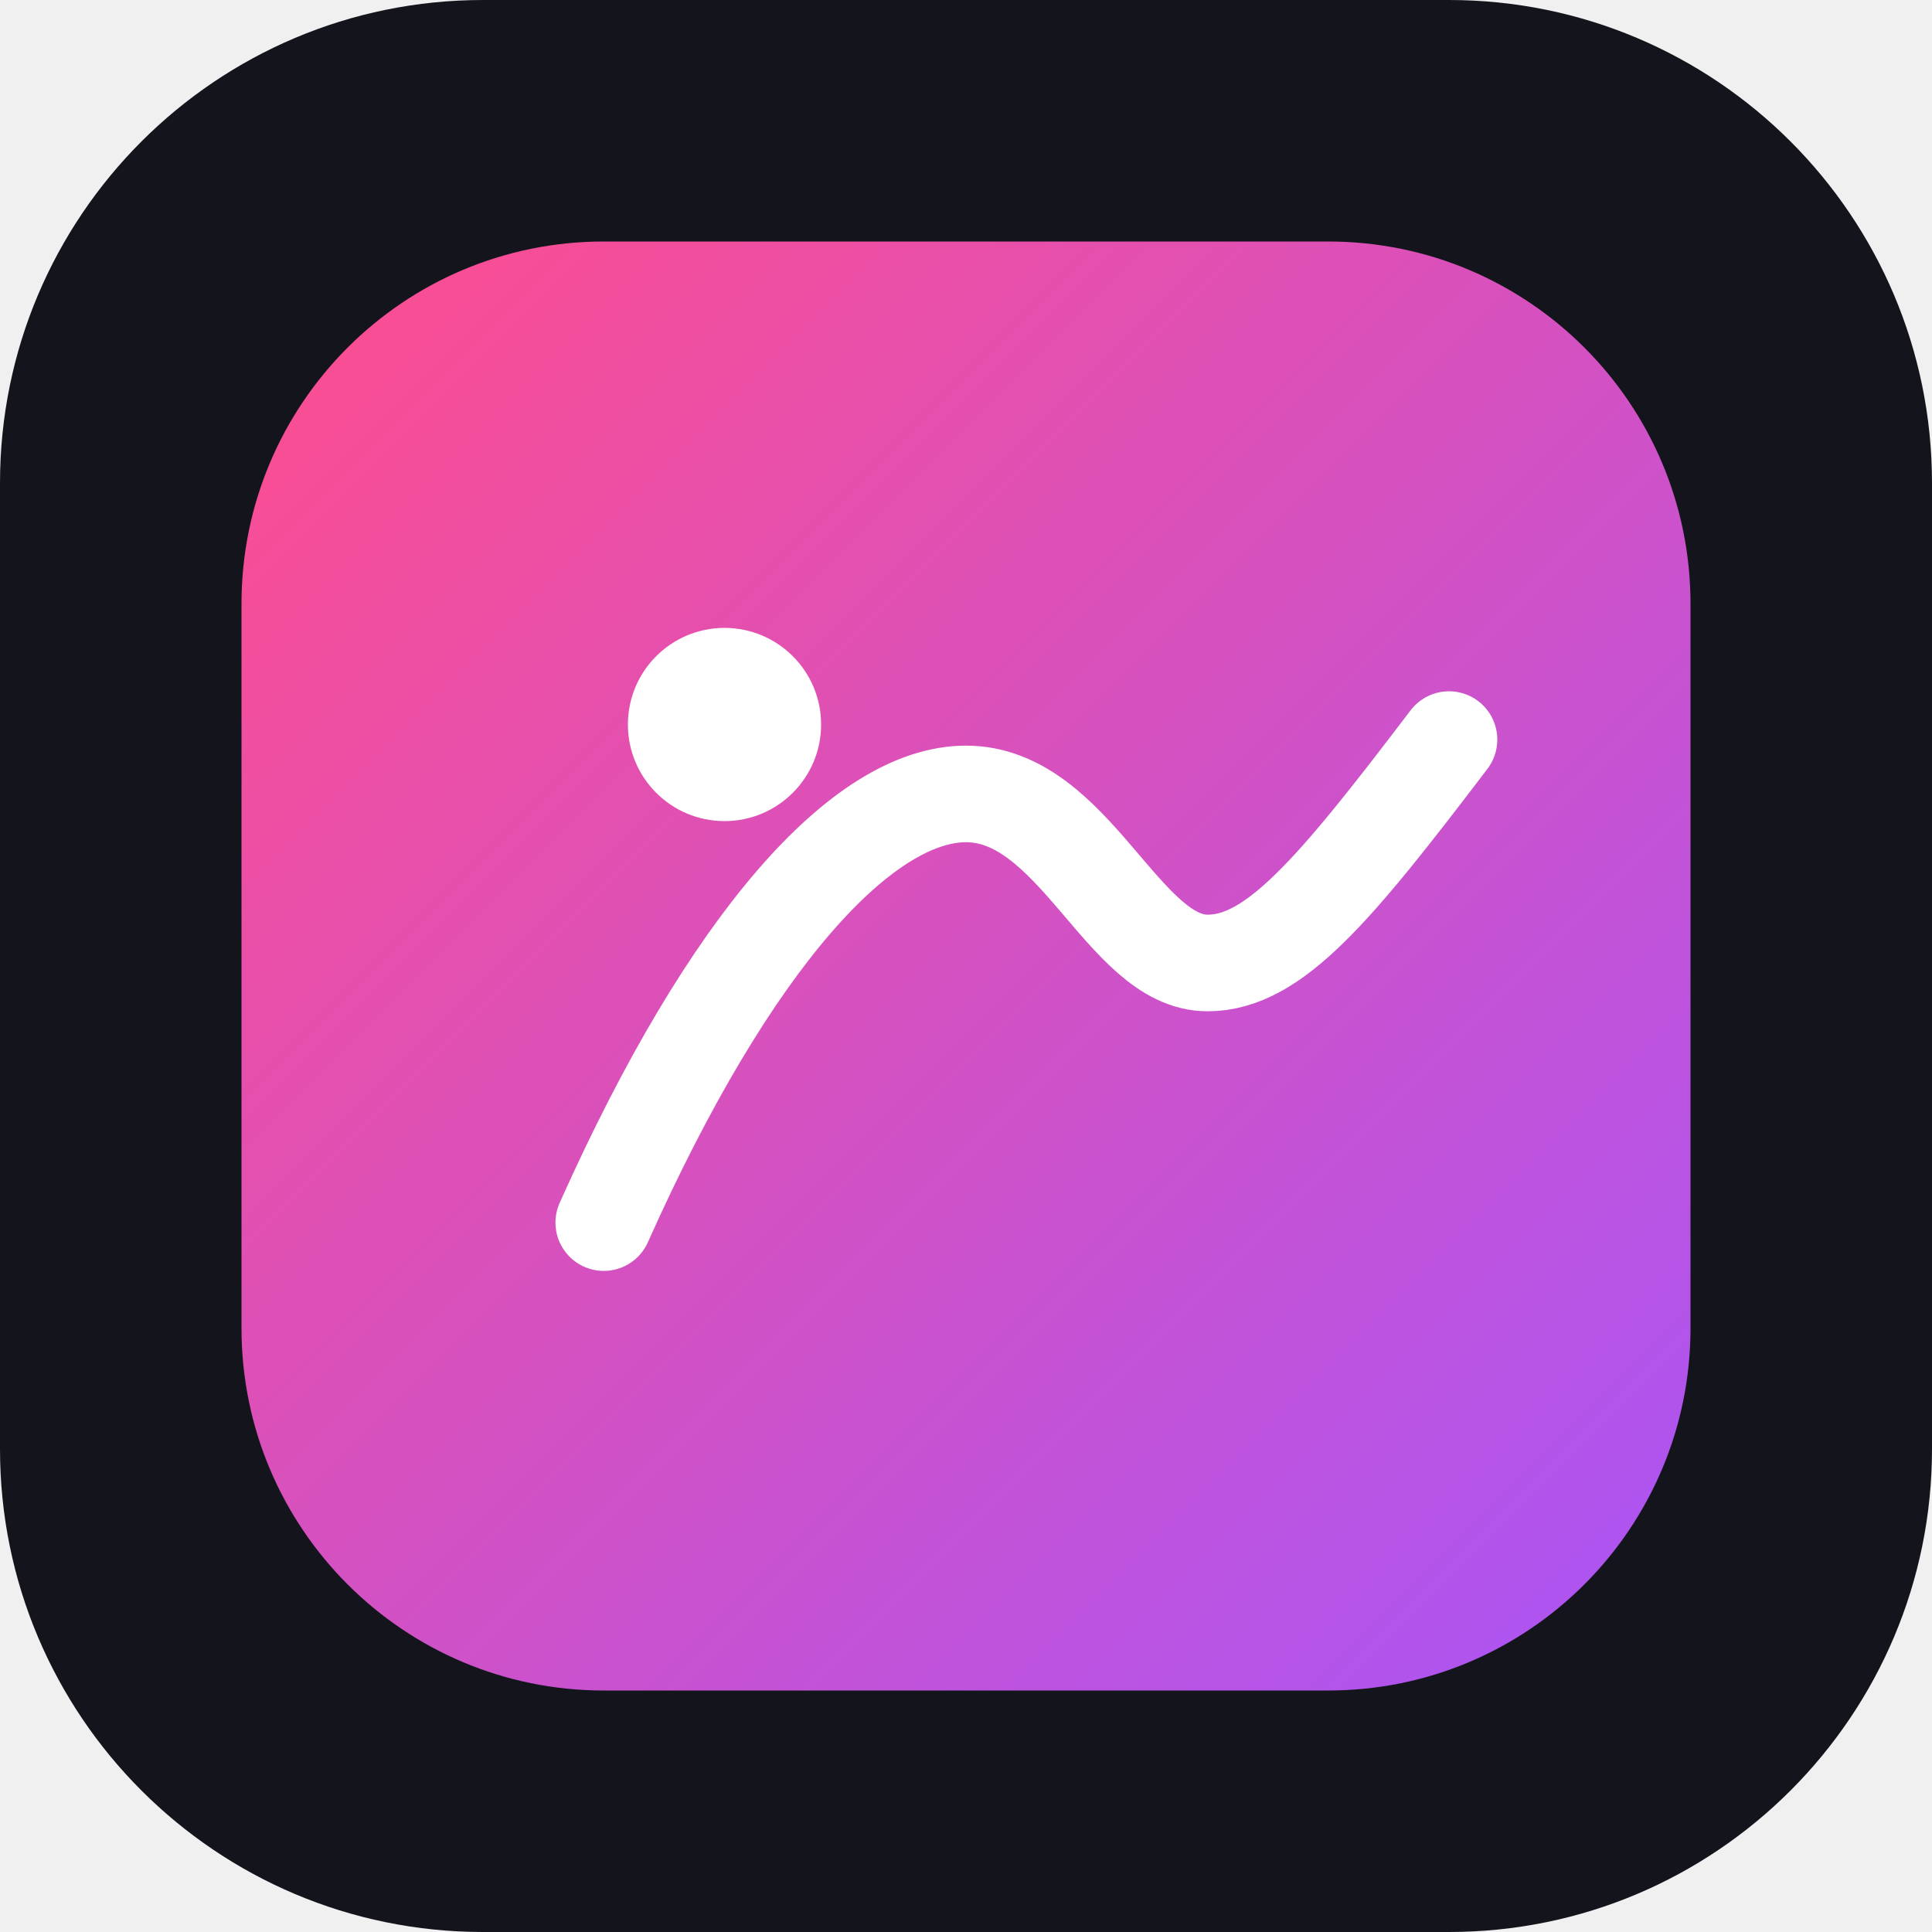
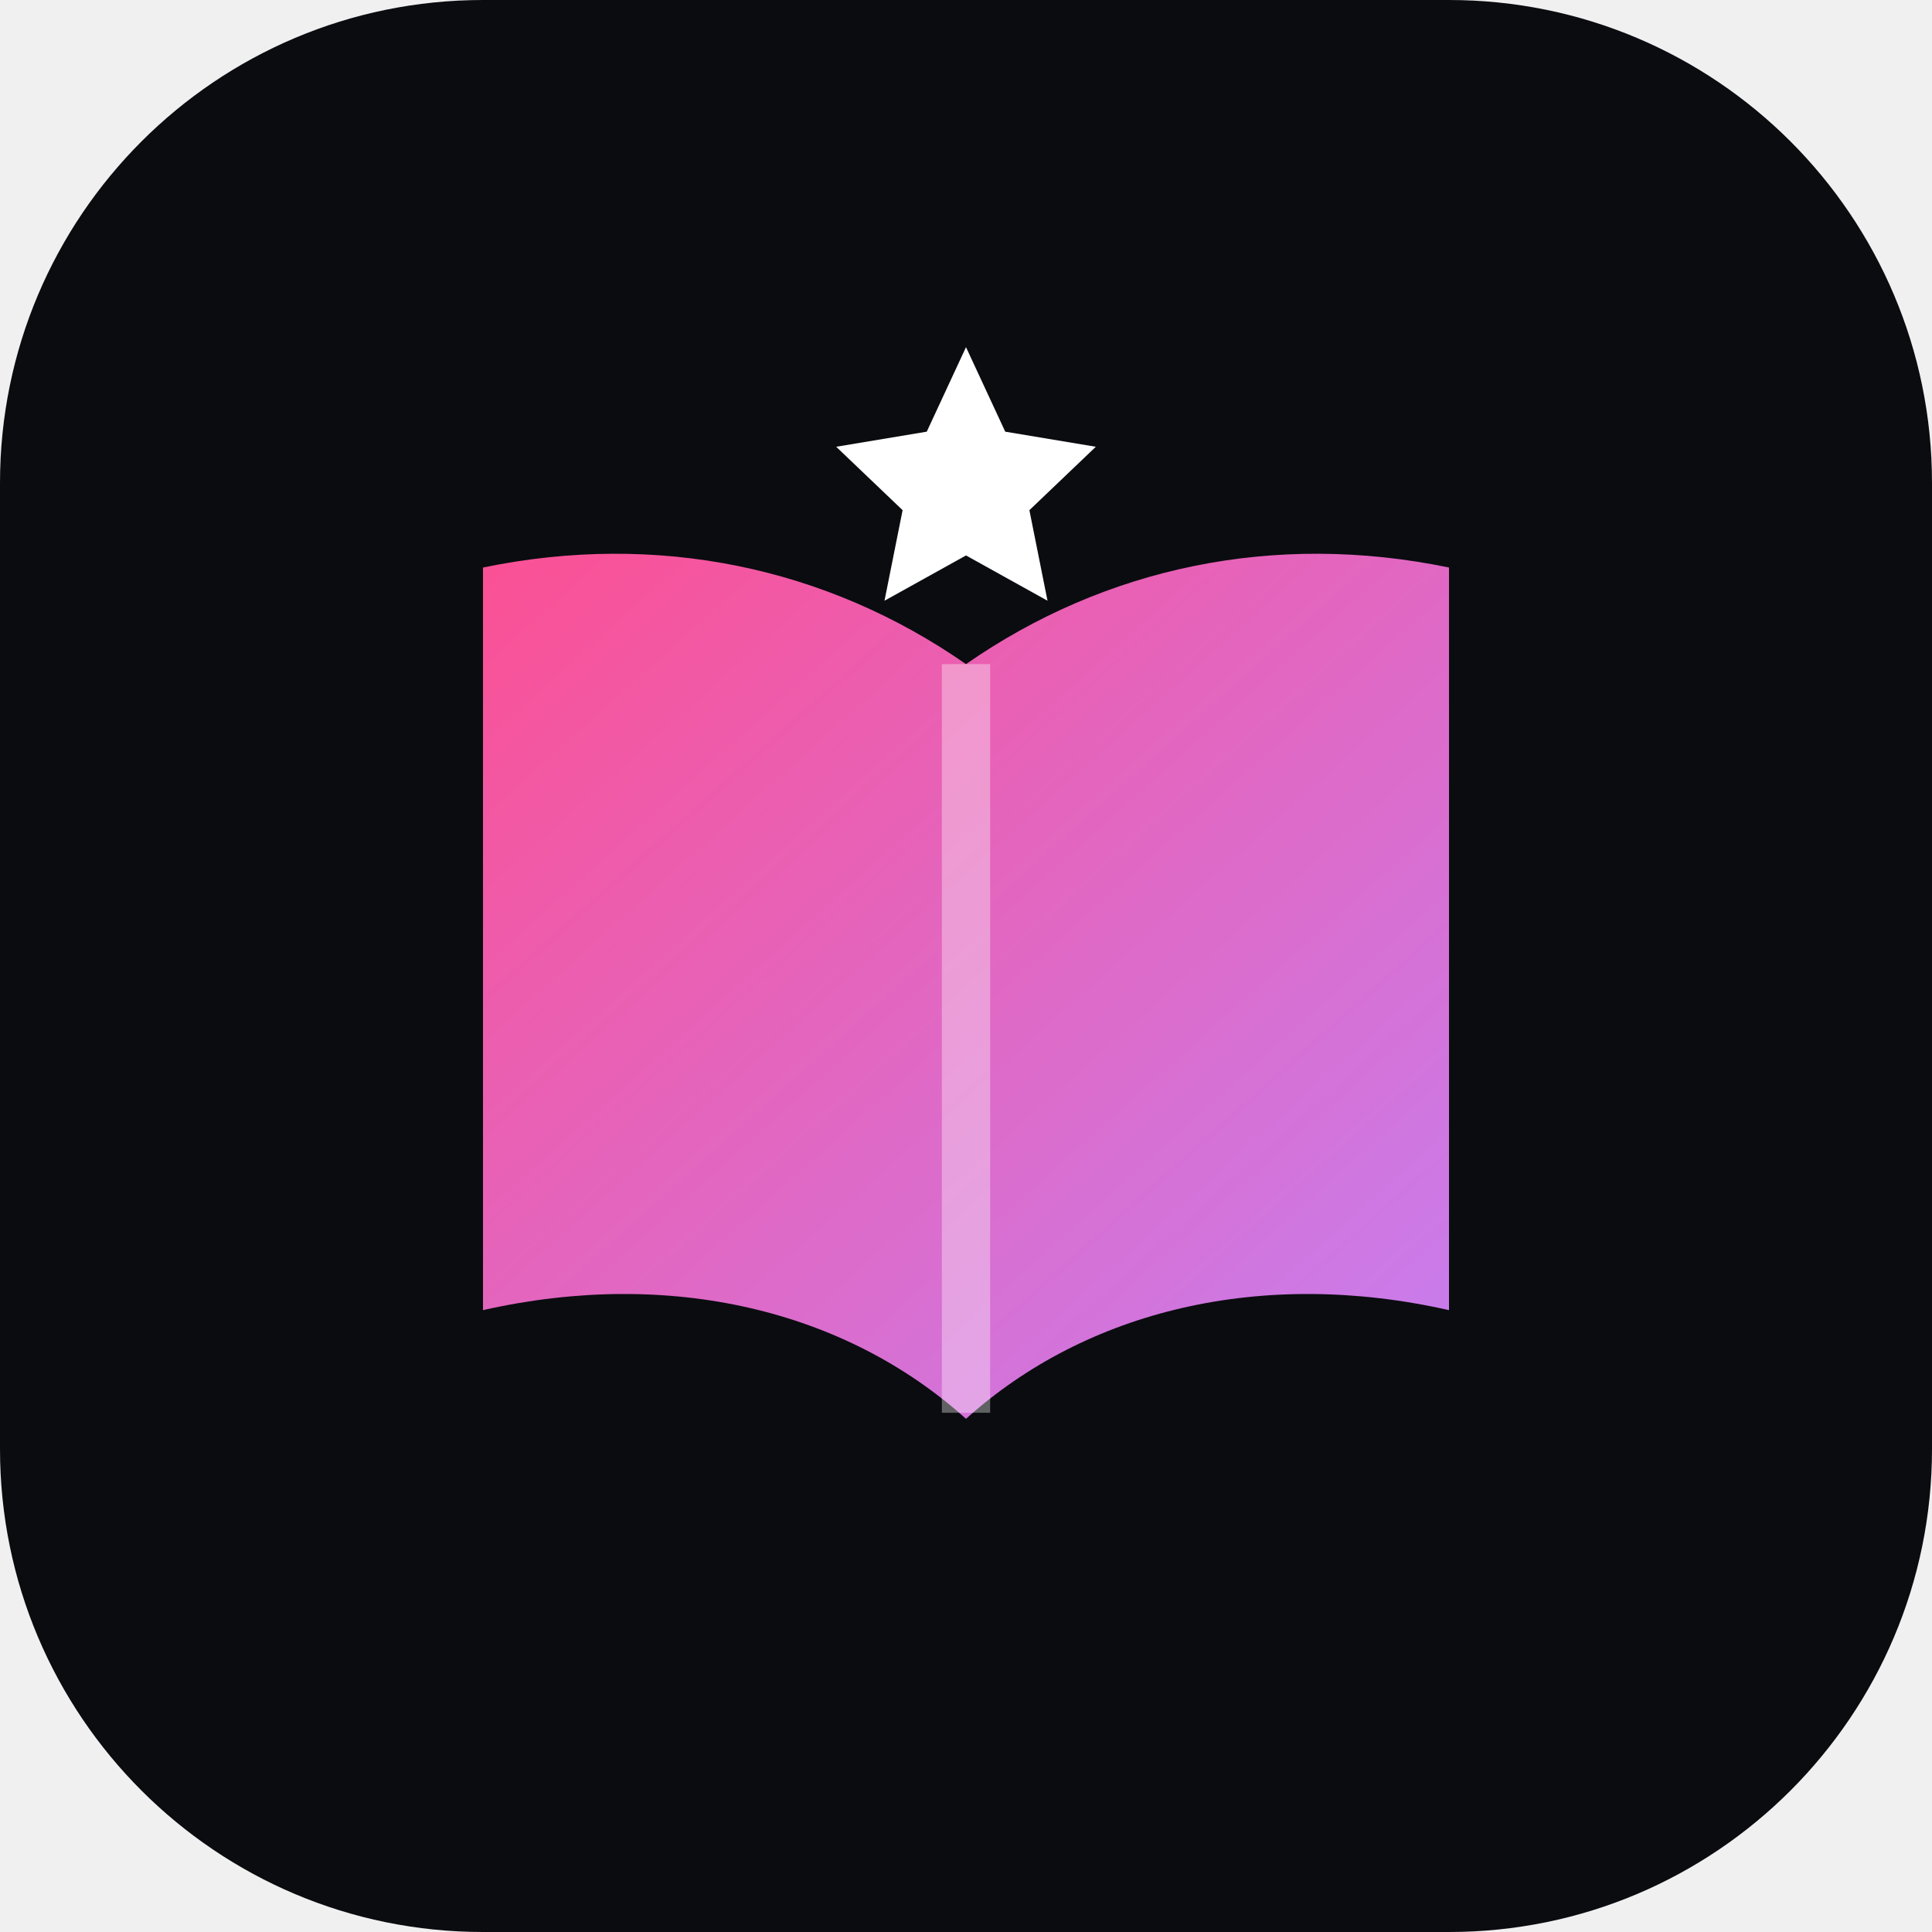
<svg xmlns="http://www.w3.org/2000/svg" viewBox="0 0 64 64">
  <defs>
-     <linearGradient id="g" x1="8" y1="8" x2="56" y2="56" gradientUnits="userSpaceOnUse">
+     <linearGradient id="book" x1="16" y1="14" x2="50" y2="52" gradientUnits="userSpaceOnUse">
      <stop stop-color="#ff4d8d" />
-       <stop offset="1" stop-color="#a855f7" />
+       <stop offset="1" stop-color="#c084fc" />
    </linearGradient>
  </defs>
-   <rect width="64" height="64" rx="16" fill="#14151c" />
-   <rect x="8" y="8" width="48" height="48" rx="12" fill="url(#g)" />
-   <path d="M20 40.5c4.2-9.4 8.6-14.2 12-14.2 3.6 0 5.2 5.6 8 5.6 2.2 0 4.2-2.4 8-7.4" fill="none" stroke="#fff" stroke-width="3.2" stroke-linecap="round" />
-   <circle cx="24" cy="24" r="3.2" fill="#fff" />
+   <rect width="64" height="64" rx="16" fill="#0b0c10" />
+   <path d="M32 22c-4.6-3.2-10.2-4.4-16-3.2v24.6c6.2-1.4 12 0 16 3.6 4-3.6 9.8-5 16-3.6V18.8C42.2 17.6 36.6 18.8 32 22z" fill="url(#book)" />
+   <path d="M32 22v24.8" fill="none" stroke="#fff" stroke-opacity=".35" stroke-width="1.6" />
+   <path d="M32 11.5l1.3 2.8 3 .5-2.2 2.1.6 3-2.7-1.5-2.7 1.5.6-3-2.2-2.1 3-.5z" fill="#fff" />
</svg>
